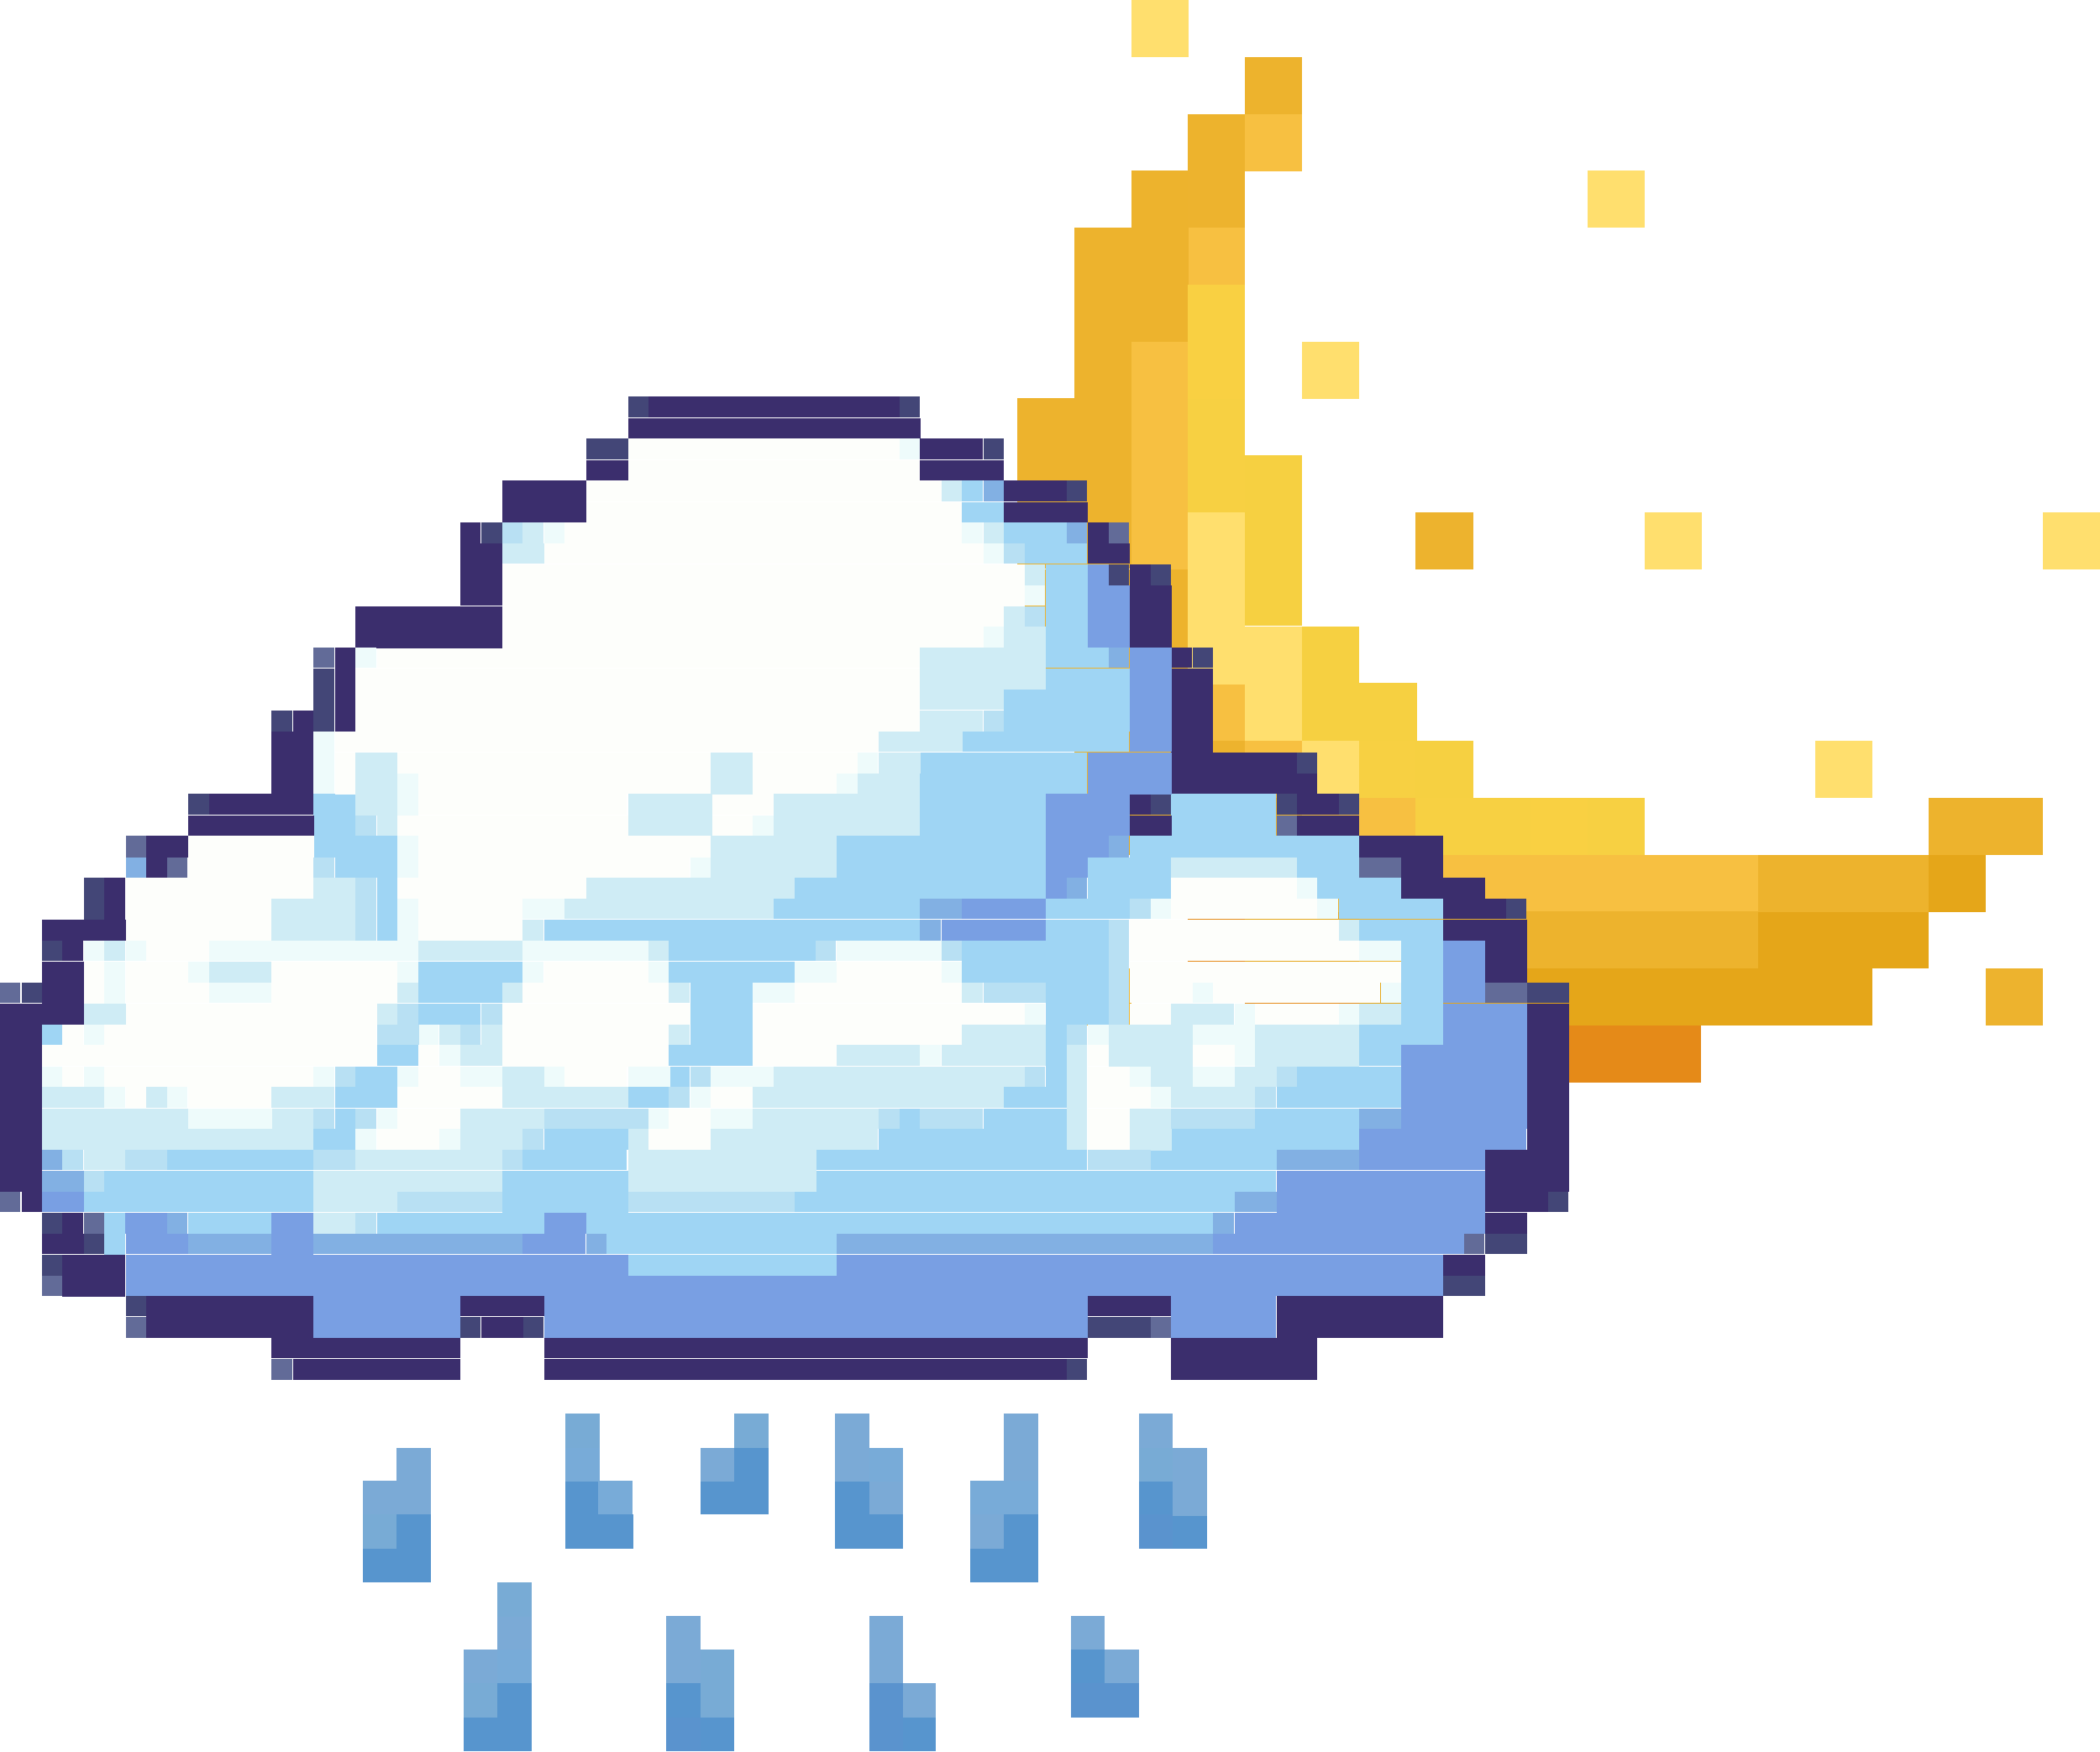
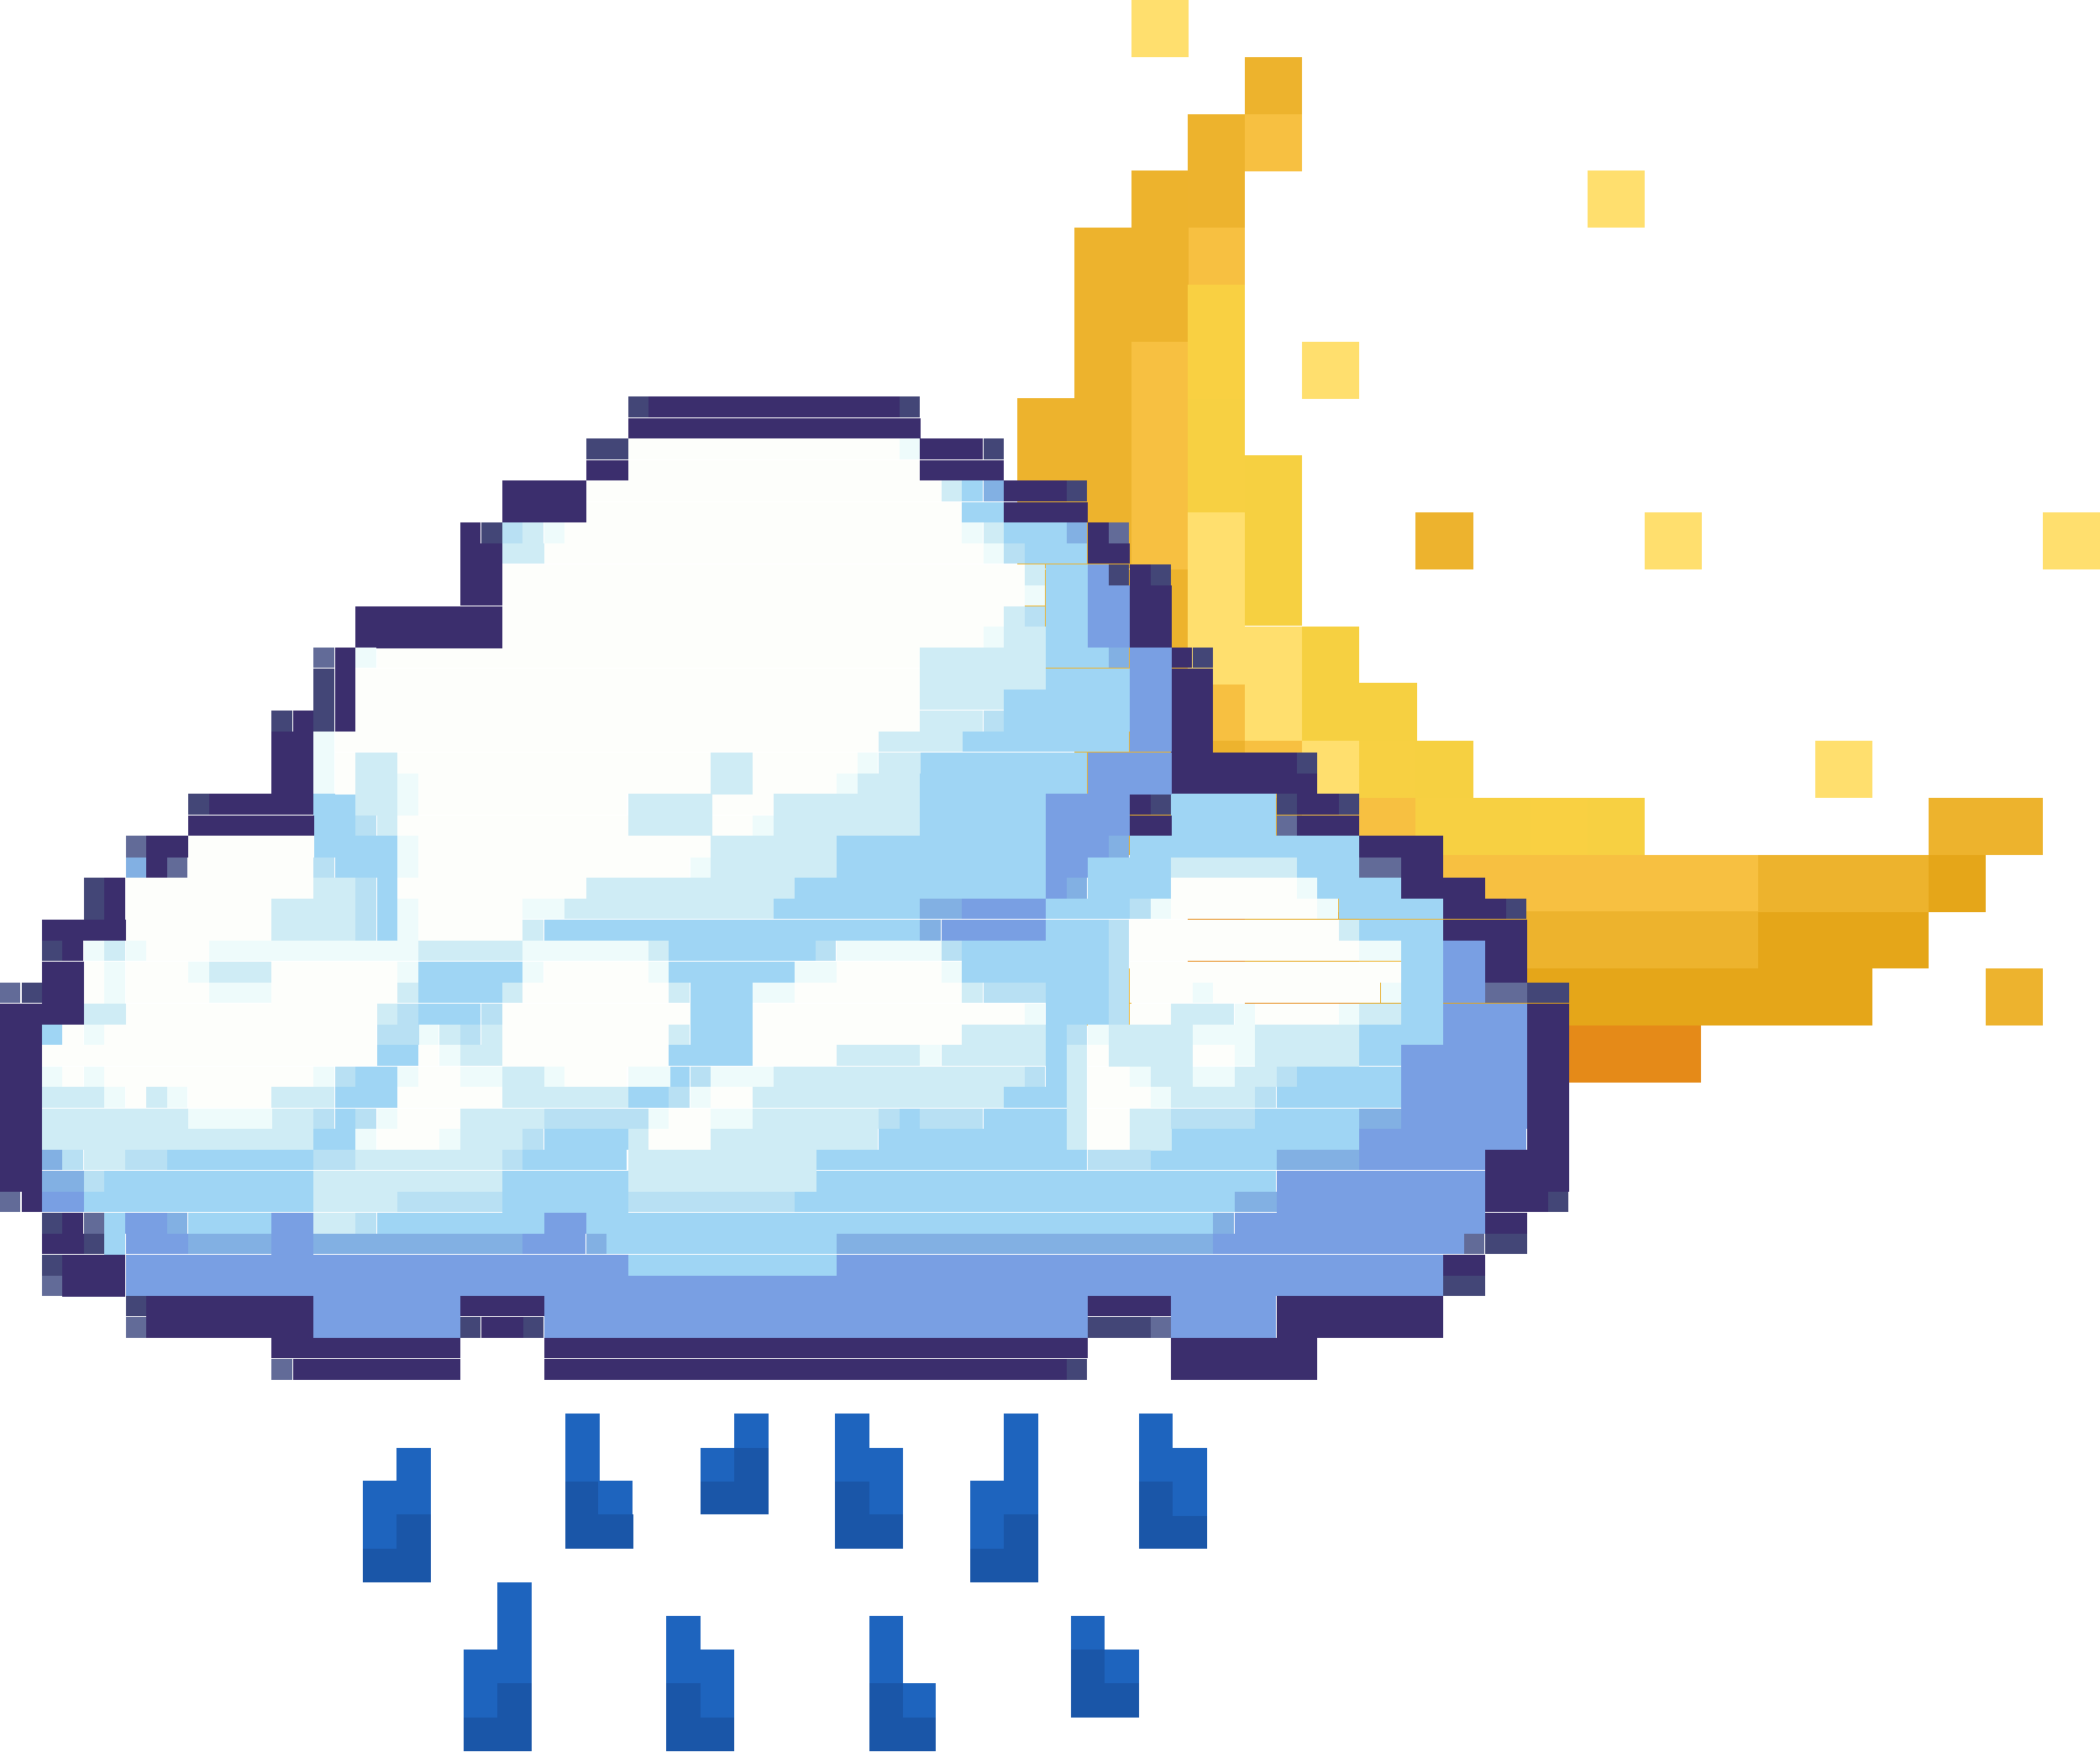
<svg xmlns="http://www.w3.org/2000/svg" viewBox="8.3 2 235.1 196.1" shape-rendering="crispEdges">
  <g>
    <g>
-       <path d="M90.5,164.1h3.8v3.8h-3.8V164.1z M71.6,167.8h3.8v3.8h-3.8V167.8z M86.7,167.8h7.6v3.8h-7.6V167.8z M101.8,167.8h3.8v3.8h-3.8V167.8z M135.8,167.8h3.8v3.8h-3.8V167.8z M52.7,171.6h3.8v3.8h-3.8V171.6z M71.6,171.6h7.6v3.8h-7.6 V171.6z M101.8,171.6h7.6v3.8h-7.6V171.6z M120.7,171.6h3.8v3.8h-3.8V171.6z M139.6,171.6h3.8v3.8h-3.8V171.6z M48.9,175.4h7.6 v3.8h-7.6V175.4z M116.9,175.4h7.6v3.8h-7.6V175.4z M128.2,186.7h3.8v3.8h-3.8V186.7z M64,190.5h3.8v3.8H64V190.5z M82.9,190.5 h3.8v3.8h-3.8V190.5z M60.2,194.3h7.6v3.8h-7.6V194.3z M86.7,194.3h3.8v3.8h-3.8V194.3z M109.3,194.3h3.8v3.8h-3.8V194.3z" fill="rgb(87, 149, 206)" />
-       <path d="M101.8,160.3h3.8v7.6h-3.8V160.3z M120.7,160.3h3.8v7.6h-3.8V160.3z M135.8,160.3h3.8v3.8h-3.8V160.3z M52.7,164.1h3.8v3.8h-3.8V164.1z M86.7,164.1h3.8v3.8h-3.8V164.1z M139.6,164.1h3.8v7.6h-3.8V164.1z M48.9,167.8h7.6v3.8h-7.6 V167.8z M105.6,167.8h3.8v3.8h-3.8V167.8z M105.6,182.9h3.8v7.6h-3.8V182.9z M116.9,171.6h3.8v3.8h-3.8V171.6z M64,182.9h3.8v3.8 H64V182.9z M82.9,182.9h3.8v7.6h-3.8V182.9z M128.2,182.9h3.8v3.8h-3.8V182.9z M60.2,186.7H64v3.8h-3.8V186.7z M132,186.7h3.8v3.8 H132V186.7z M109.3,190.5h3.8v3.8h-3.8V190.5z" fill="rgb(123, 170, 214)" />
-       <path d="M71.6,160.3h3.8v3.8h-3.8V160.3z M90.5,160.3h3.8v3.8h-3.8V160.3z M135.8,164.1h3.8v3.8h-3.8V164.1z M48.9,171.6h3.8v3.8h-3.8V171.6z M64,179.2h3.8v3.8H64V179.2z M86.7,186.7h3.8v7.6h-3.8V186.7z M60.2,190.5H64v3.8h-3.8V190.5z" fill="rgb(120, 171, 213)" />
-       <path d="M71.6,164.1h3.8v3.8h-3.8V164.1z M105.6,164.1h3.8v3.8h-3.8V164.1z M75.3,167.8h3.8v3.8h-3.8V167.8z M116.9,167.8h7.6v3.8h-7.6V167.8z M64,186.7h3.8v3.8H64V186.7z" fill="rgb(120, 171, 216)" />
-       <path d="M135.8,171.6h3.8v3.8h-3.8V171.6z M105.6,190.5h3.8v7.6h-3.8V190.5z M128.2,190.5h7.6v3.8h-7.6V190.5z M82.9,194.3h3.8v3.8h-3.8V194.3z" fill="rgb(90, 147, 206)" />
+       <path d="M90.5,164.1h3.8v3.8h-3.8V164.1z M71.6,167.8h3.8v3.8h-3.8V167.8z M86.7,167.8h7.6v3.8h-7.6V167.8z M101.8,167.8h3.8v3.8h-3.8V167.8z M135.8,167.8h3.8v3.8h-3.8V167.8z M52.7,171.6h3.8v3.8h-3.8V171.6z M71.6,171.6h7.6v3.8h-7.6 V171.6z M101.8,171.6h7.6v3.8h-7.6V171.6z M120.7,171.6h3.8v3.8h-3.8V171.6z M139.6,171.6h3.8v3.8h-3.8V171.6z M48.9,175.4h7.6 v3.8h-7.6V175.4z M116.9,175.4h7.6v3.8h-7.6V175.4z M128.2,186.7h3.8v3.8h-3.8V186.7z M64,190.5h3.8v3.8H64V190.5z M82.9,190.5 h3.8v3.8h-3.8V190.5z M60.2,194.3h7.6v3.8h-7.6V194.3z M86.7,194.3h3.8v3.8h-3.8V194.3z M109.3,194.3h3.8v3.8h-3.8V194.3z" fill="rgb(26, 86, 168)" />
+       <path d="M101.8,160.3h3.8v7.6h-3.8V160.3z M120.7,160.3h3.8v7.6h-3.8V160.3z M135.8,160.3h3.8v3.8h-3.8V160.3z M52.7,164.1h3.8v3.8h-3.8V164.1z M86.7,164.1h3.8v3.8h-3.8V164.1z M139.6,164.1h3.8v7.6h-3.8V164.1z M48.9,167.8h7.6v3.8h-7.6 V167.8z M105.6,167.8h3.8v3.8h-3.8V167.8z M105.6,182.9h3.8v7.6h-3.8V182.9z M116.9,171.6h3.8v3.8h-3.8V171.6z M64,182.9h3.8v3.8 H64V182.9z M82.9,182.9h3.8v7.6h-3.8V182.9z M128.2,182.9h3.8v3.8h-3.8V182.9z M60.2,186.7H64v3.8h-3.8V186.7z M132,186.7h3.8v3.8 H132V186.7z M109.3,190.5h3.8v3.8h-3.8V190.5z" fill="rgb(30, 100, 190)" />
+       <path d="M71.6,160.3h3.8v3.8h-3.8V160.3z M90.5,160.3h3.8v3.8h-3.8V160.3z M135.8,164.1h3.8v3.8h-3.8V164.1z M48.9,171.6h3.8v3.8h-3.8V171.6z M64,179.2h3.8v3.8H64V179.2z M86.7,186.7h3.8v7.6h-3.8V186.7z M60.2,190.5H64v3.8h-3.8V190.5z" fill="rgb(30, 100, 190)" />
+       <path d="M71.6,164.1h3.8v3.8h-3.8V164.1z M105.6,164.1h3.8v3.8h-3.8V164.1z M75.3,167.8h3.8v3.8h-3.8V167.8z M116.9,167.8h7.6v3.8h-7.6V167.8z M64,186.7h3.8v3.8H64V186.7z" fill="rgb(30, 100, 190)" />
+       <path d="M135.8,171.6h3.8v3.8h-3.8V171.6z M105.6,190.5h3.8v7.6h-3.8V190.5z M128.2,190.5h7.6v3.8h-7.6V190.5z M82.9,194.3h3.8v3.8h-3.8V194.3z" fill="rgb(26, 86, 168)" />
    </g>
  </g>
  <g>
    <path d="M147.7,14.8h6.4v6.4h-6.4V14.8z M147.7,84.9h6.4v6.4h-6.4V84.9z M141.3,27.5h6.4v6.4h-6.4V27.5z M141.3,78.5 h6.4v6.4h-6.4V78.5z M135,40.3h6.4v25.5H135V40.3z M154.1,91.3h12.8v6.4h-12.8V91.3z M166.8,97.7h38.3v6.4h-38.3V97.7z" fill="rgb(247, 192, 65)" />
    <path d="M128.6,91.3h6.4v6.4h-6.4V91.3z M135,97.7h12.8v6.4H135V97.7z M224.2,97.7h6.4v6.4h-6.4V97.7z M147.7,104h12.8 v6.4h-12.8V104z M205.1,104h19.1v6.4h-19.1V104z M160.5,110.4h57.4v6.4h-57.4V110.4z" fill="rgb(229, 166, 25)" />
    <path d="M135,2h6.4v6.4H135V2z M186,21.1h6.4v6.4H186V21.1z M154.1,40.3h6.4v6.4h-6.4V40.3z M154.1,84.9h6.4v6.4h-6.4 V84.9z M141.3,59.4h6.4v12.8h-6.4V59.4z M192.4,59.4h6.4v6.4h-6.4V59.4z M237,59.4h6.4v6.4H237V59.4z M141.3,72.2h12.8v6.4h-12.8 V72.2z M147.7,78.5h6.4v6.4h-6.4V78.5z M211.5,84.9h6.4v6.4h-6.4V84.9z" fill="rgb(255, 223, 110)" />
    <path d="M147.7,8.4h6.4v6.4h-6.4V8.4z M141.3,14.8h6.4v6.4h-6.4V14.8z M135,21.1h6.4v6.4H135V21.1z M128.6,27.5h12.8 v12.8h-12.8V27.5z M128.6,78.5h12.8v12.8h-12.8V78.5z M128.6,40.3h6.4v6.4h-6.4V40.3z M122.2,46.6H135v19.1h-12.8V46.6z M122.2,65.8h19.1v12.8h-19.1V65.8z M135,91.3h12.8v6.4H135V91.3z M224.2,91.3H237v6.4h-12.8V91.3z M147.7,97.7h12.8v6.4h-12.8 V97.7z M205.1,97.7h19.1v6.4h-19.1V97.7z M160.5,104h44.6v6.4h-44.6V104z" fill="rgb(237, 179, 45)" />
    <path d="M141.3,104h6.4v6.4h-6.4V104z M147.7,110.4h12.8v6.4h-12.8V110.4z M166.8,116.8h31.9v6.4h-31.9V116.8z" fill="rgb(229, 138, 24)" />
    <path d="M141.3,46.6h6.4v12.8h-6.4V46.6z M160.5,84.9h6.4v6.4h-6.4V84.9z M166.8,91.3h12.8v6.4h-12.8V91.3z M186,91.3 h6.4v6.4H186V91.3z" fill="rgb(247, 208, 66)" />
    <path d="M147.7,53h6.4v19.1h-6.4V53z M154.1,72.2h6.4v6.4h-6.4V72.2z M154.1,78.5h12.8v6.4h-12.8V78.5z M166.8,84.9 h6.4v6.4h-6.4V84.9z" fill="rgb(246, 208, 65)" />
    <path d="M141.3,33.9h6.4v12.8h-6.4V33.9z M179.6,91.3h6.4v6.4h-6.4V91.3z" fill="rgb(249, 208, 66)" />
    <path d="M230.6,110.4h6.4v6.4h-6.4V110.4z M141.3,21.1h6.4v6.4h-6.4V21.1z M141.3,84.9h6.4v6.4h-6.4V84.9z M166.8,59.4h6.4v6.4h-6.4V59.4z M147.7,91.3h6.4v6.4h-6.4V91.3z M160.5,97.7h6.4v6.4h-6.4V97.7z M128.6,110.4h6.4v6.4h-6.4V110.4z " fill="rgb(237, 179, 46)" />
  </g>
  <g>
    <path d="M116,55.8h2.3v2.3H116V55.8z M116,58.2h4.7v2.3H116V58.2z M120.7,60.5h7v2.3h-7V60.5z M120.7,123.7h7v2.3h-7 V123.7z M123,62.8h7v2.3h-7V62.8z M125.4,65.2h4.7v9.4h-4.7V65.2z M125.4,74.5h7v2.3h-7V74.5z M125.4,105h7v2.3h-7V105z M125.4,112 h7v4.7h-7V112z M125.4,76.9h9.4v2.3h-9.4V76.9z M125.4,102.6h9.4v2.3h-9.4V102.6z M120.7,79.2h14.1v4.7h-14.1V79.2z M116,83.9h18.7 v2.3H116V83.9z M111.3,86.3h18.7v4.7h-18.7V86.3z M43.4,90.9h4.7v4.7h-4.7V90.9z M43.4,128.4h4.7v2.3h-4.7V128.4z M111.3,90.9h14.1 v4.7h-14.1V90.9z M139.4,90.9h11.7v4.7h-11.7V90.9z M43.4,95.6h9.4V98h-9.4V95.6z M102,95.6h23.4v4.7H102V95.6z M134.8,95.6h25.8 V98h-25.8V95.6z M45.8,98h7v2.3h-7V98z M45.8,123.7h7v2.3h-7V123.7z M130.1,98h9.4v4.7h-9.4V98z M153.5,98h7v2.3h-7V98z M50.5,100.3h2.3v7h-2.3V100.3z M97.3,100.3h28.1v2.3H97.3V100.3z M155.8,100.3h9.4v2.3h-9.4V100.3z M94.9,102.6h16.4v2.3H94.9 V102.6z M158.2,102.6h11.7v2.3h-11.7V102.6z M69.2,105h42.2v2.3H69.2V105z M160.5,105h9.4v2.3h-9.4V105z M160.5,116.7h9.4v2.3h-9.4 V116.7z M83.2,107.3h16.4v2.3H83.2V107.3z M116,107.3h16.4v4.7H116V107.3z M165.2,107.3h4.7v9.4h-4.7V107.3z M55.1,109.7h11.7v2.3 H55.1V109.7z M83.2,109.7h14.1v2.3H83.2V109.7z M55.1,112h9.4v2.3h-9.4V112z M85.6,112h7v7h-7V112z M55.1,114.4h7v2.3h-7V114.4z M13,116.7h2.3v2.3H13V116.7z M125.4,116.7h2.3v7h-2.3V116.7z M50.5,119h4.7v2.3h-4.7V119z M83.2,119h9.4v2.3h-9.4V119z M160.5,119 h4.7v2.3h-4.7V119z M48.1,121.4h4.7v2.3h-4.7V121.4z M83.2,121.4h2.3v2.3h-2.3V121.4z M153.5,121.4h11.7v2.3h-11.7V121.4z M78.6,123.7h4.7v2.3h-4.7V123.7z M151.2,123.7h14.1v2.3h-14.1V123.7z M45.8,126.1h2.3v2.3h-2.3V126.1z M109,126.1h2.3v2.3H109 V126.1z M118.4,126.1h9.4v2.3h-9.4V126.1z M148.8,126.1h11.7v2.3h-11.7V126.1z M69.2,128.4h9.4v2.3h-9.4V128.4z M106.7,128.4h21.1 v2.3h-21.1V128.4z M139.4,128.4h21.1v2.3h-21.1V128.4z M27,130.7h16.4v2.3H27V130.7z M66.8,130.7h11.7v2.3H66.8V130.7z M99.6,130.7 h30.4v2.3H99.6V130.7z M137.1,130.7h14.1v2.3h-14.1V130.7z M20,133.1h23.4v2.3H20V133.1z M64.5,133.1h14.1v4.7H64.5V133.1z M99.6,133.1h51.5v2.3H99.6V133.1z M17.7,135.4h25.8v2.3H17.7V135.4z M97.3,135.4h49.2v2.3H97.3V135.4z M20,137.8h2.3v4.7H20V137.8 z M29.4,137.8h9.4v2.3h-9.4V137.8z M50.5,137.8h18.7v2.3H50.5V137.8z M73.9,137.8h70.3v2.3H73.9V137.8z M76.2,140.1H102v2.3H76.2 V140.1z M78.6,142.5H102v2.3H78.6V142.5z" fill="rgb(159, 213, 244)" />
    <path d="M78.6,46.4h2.3v2.3h-2.3V46.4z M109,46.4h2.3v2.3H109V46.4z M73.9,51.1h4.7v2.3h-4.7V51.1z M118.4,51.1h2.3 v2.3h-2.3V51.1z M127.7,55.8h2.3v2.3h-2.3V55.8z M127.7,154.2h2.3v2.3h-2.3V154.2z M62.2,60.5h2.3v2.3h-2.3V60.5z M132.4,65.2h2.3 v2.3h-2.3V65.2z M137.1,65.2h2.3v2.3h-2.3V65.2z M137.1,90.9h2.3v2.3h-2.3V90.9z M141.8,74.5h2.3v2.3h-2.3V74.5z M43.4,76.9h2.3v7 h-2.3V76.9z M38.7,81.6h2.3v2.3h-2.3V81.6z M153.5,86.3h2.3v2.3h-2.3V86.3z M29.4,90.9h2.3v2.3h-2.3V90.9z M151.2,90.9h2.3v2.3 h-2.3V90.9z M158.2,90.9h2.3v2.3h-2.3V90.9z M17.7,100.3H20v4.7h-2.3V100.3z M17.7,140.1H20v2.3h-2.3V140.1z M176.9,102.6h2.3v2.3 h-2.3V102.6z M13,107.3h2.3v2.3H13V107.3z M13,137.8h2.3v2.3H13V137.8z M13,142.5h2.3v2.3H13V142.5z M10.6,112H13v2.3h-2.3V112z M179.3,112h4.7v2.3h-4.7V112z M181.6,135.4h2.3v2.3h-2.3V135.4z M174.6,140.1h4.7v2.3h-4.7V140.1z M169.9,144.8h4.7v2.3h-4.7 V144.8z M22.4,147.1h2.3v2.3h-2.3V147.1z M59.8,149.5h2.3v2.3h-2.3V149.5z M66.8,149.5h2.3v2.3h-2.3V149.5z M130.1,149.5h7v2.3h-7 V149.5z" fill="rgb(67, 70, 119)" />
    <path d="M78.6,51.1H109v2.3H78.6V51.1z M78.6,53.5h32.8v2.3H78.6V53.5z M73.9,55.8h39.8v2.3H73.9V55.8z M73.9,58.2 H116v2.3H73.9V58.2z M71.5,60.5H116v2.3H71.5V60.5z M69.2,62.8h49.2v2.3H69.2V62.8z M64.5,65.2H123v4.7H64.5V65.2z M64.5,69.9h56.2 v2.3H64.5V69.9z M64.5,72.2h53.9v2.3H64.5V72.2z M50.5,74.5h60.9v2.3H50.5V74.5z M48.1,76.9h63.2v7H48.1V76.9z M45.8,83.9h60.9v2.3 H45.8V83.9z M45.8,86.3h2.3v4.7h-2.3V86.3z M52.8,86.3h35.1v2.3H52.8V86.3z M92.6,86.3h11.7v2.3H92.6V86.3z M55.1,88.6h32.8v2.3 H55.1V88.6z M55.1,95.6h32.8V98H55.1V95.6z M92.6,88.6h9.4v2.3h-9.4V88.6z M92.6,119h9.4v2.3h-9.4V119z M55.1,90.9h23.4v2.3H55.1 V90.9z M87.9,90.9h7v2.3h-7V90.9z M52.8,93.3h25.8v2.3H52.8V93.3z M87.9,93.3h4.7v2.3h-4.7V93.3z M87.9,123.7h4.7v2.3h-4.7V123.7z M29.4,95.6h14.1v4.7H29.4V95.6z M55.1,98h30.4v2.3H55.1V98z M22.4,100.3h21.1v2.3H22.4V100.3z M52.8,100.3h21.1v2.3H52.8V100.3z M139.4,100.3h14.1v2.3h-14.1V100.3z M22.4,102.6h16.4v4.7H22.4V102.6z M55.1,102.6h11.7v4.7H55.1V102.6z M139.4,102.6h16.4v2.3 h-16.4V102.6z M134.8,105h23.4v2.3h-23.4V105z M24.7,107.3h7v2.3h-7V107.3z M134.8,107.3h25.8v2.3h-25.8V107.3z M17.7,109.7H20v4.7 h-2.3V109.7z M22.4,109.7h7v2.3h-7V109.7z M38.7,109.7h14.1v4.7H38.7V109.7z M69.2,109.7h11.7v2.3H69.2V109.7z M102,109.7h11.7v2.3 H102V109.7z M134.8,109.7h30.4v2.3h-30.4V109.7z M22.4,112h9.4v2.3h-9.4V112z M66.8,112h16.4v2.3H66.8V112z M97.3,112H116v2.3H97.3 V112z M134.8,112h7v2.3h-7V112z M144.1,112h18.7v2.3h-18.7V112z M22.4,114.4h28.1v2.3H22.4V114.4z M64.5,114.4h21.1v2.3H64.5V114.4 z M92.6,114.4H123v2.3H92.6V114.4z M134.8,114.4h4.7v2.3h-4.7V114.4z M148.8,114.4h9.4v2.3h-9.4V114.4z M15.3,116.7h2.3v2.3h-2.3 V116.7z M15.3,121.4h2.3v2.3h-2.3V121.4z M20,116.7h30.4v2.3H20V116.7z M64.5,116.7h18.7v4.7H64.5V116.7z M92.6,116.7H116v2.3H92.6 V116.7z M13,119h37.5v2.3H13V119z M55.1,119h2.3v2.3h-2.3V119z M130.1,119h2.3v2.3h-2.3V119z M141.8,119h4.7v2.3h-4.7V119z M20,121.4h23.4v2.3H20V121.4z M55.1,121.4h4.7v2.3h-4.7V121.4z M71.5,121.4h7v2.3h-7V121.4z M130.1,121.4h4.7v2.3h-4.7V121.4z M130.1,126.1h4.7v4.7h-4.7V126.1z M22.4,123.7h2.3v2.3h-2.3V123.7z M29.4,123.7h9.4v2.3h-9.4V123.7z M52.8,123.7h11.7v2.3H52.8 V123.7z M130.1,123.7h7v2.3h-7V123.7z M52.8,126.1h7v2.3h-7V126.1z M83.2,126.1h4.7v2.3h-4.7V126.1z M50.5,128.4h7v2.3h-7V128.4z M80.9,128.4h7v2.3h-7V128.4z" fill="rgb(253, 254, 251)" />
    <path d="M118.4,55.8h2.3v2.3h-2.3V55.8z M127.7,60.5h2.3v2.3h-2.3V60.5z M127.7,100.3h2.3v2.3h-2.3V100.3z M132.4,74.5h2.3v2.3h-2.3V74.5z M132.4,95.6h2.3V98h-2.3V95.6z M22.4,98h2.3v2.3h-2.3V98z M111.3,102.6h4.7v2.3h-4.7V102.6z M111.3,105h2.3v2.3h-2.3V105z M160.5,126.1h4.7v2.3h-4.7V126.1z M13,130.7h2.3v2.3H13V130.7z M151.2,130.7h9.4v2.3h-9.4V130.7z M13,133.1h4.7v2.3H13V133.1z M146.5,135.4h4.7v2.3h-4.7V135.4z M27,137.8h2.3v2.3H27V137.8z M144.1,137.8h2.3v2.3h-2.3V137.8z M29.4,140.1h9.4v2.3h-9.4V140.1z M43.4,140.1h23.4v2.3H43.4V140.1z M73.9,140.1h2.3v2.3h-2.3V140.1z M102,140.1h42.2v2.3H102 V140.1z" fill="rgb(130, 176, 227)" />
    <path d="M113.7,55.8h2.3v2.3h-2.3V55.8z M66.8,60.5h2.3v2.3h-2.3V60.5z M66.8,105h2.3v2.3h-2.3V105z M118.4,60.5h2.3 v2.3h-2.3V60.5z M64.5,62.8h4.7v2.3h-4.7V62.8z M64.5,121.4h4.7v2.3h-4.7V121.4z M123,65.2h2.3v2.3H123V65.2z M120.7,69.9h2.3v2.3 h-2.3V69.9z M120.7,72.2h4.7v2.3h-4.7V72.2z M111.3,74.5h14.1v4.7h-14.1V74.5z M111.3,79.2h9.4v2.3h-9.4V79.2z M111.3,81.6h7v2.3 h-7V81.6z M106.7,83.9h9.4v2.3h-9.4V83.9z M48.1,86.3h4.7v7h-4.7V86.3z M87.9,86.3h4.7v4.7h-4.7V86.3z M106.7,86.3h4.7v2.3h-4.7 V86.3z M104.3,88.6h7v2.3h-7V88.6z M78.6,90.9h9.4v4.7h-9.4V90.9z M94.9,90.9h16.4v4.7H94.9V90.9z M50.5,93.3h2.3v2.3h-2.3V93.3z M50.5,114.4h2.3v2.3h-2.3V114.4z M87.9,95.6H102v4.7H87.9V95.6z M139.4,98h14.1v2.3h-14.1V98z M43.4,100.3h4.7v2.3h-4.7V100.3z M43.4,137.8h4.7v2.3h-4.7V137.8z M73.9,100.3h23.4v2.3H73.9V100.3z M38.7,102.6h9.4v4.7h-9.4V102.6z M71.5,102.6h23.4v2.3H71.5 V102.6z M158.2,105h2.3v2.3h-2.3V105z M20,107.3h2.3v2.3H20V107.3z M55.1,107.3h11.7v2.3H55.1V107.3z M80.9,107.3h2.3v2.3h-2.3 V107.3z M31.7,109.7h7v2.3h-7V109.7z M52.8,112h2.3v2.3h-2.3V112z M64.5,112h2.3v2.3h-2.3V112z M83.2,112h2.3v2.3h-2.3V112z M83.2,116.7h2.3v2.3h-2.3V116.7z M116,112h2.3v2.3H116V112z M17.7,114.4h4.7v2.3h-4.7V114.4z M17.7,130.7h4.7v2.3h-4.7V130.7z M139.4,114.4h7v2.3h-7V114.4z M160.5,114.4h4.7v2.3h-4.7V114.4z M57.5,116.7h2.3v2.3h-2.3V116.7z M62.2,116.7h2.3v2.3h-2.3V116.7z M116,116.7h9.4v2.3H116V116.7z M132.4,116.7h9.4v4.7h-9.4V116.7z M148.8,116.7h11.7v4.7h-11.7V116.7z M59.8,119h4.7v2.3h-4.7V119z M102,119h9.4v2.3H102V119z M113.7,119h11.7v2.3h-11.7V119z M127.7,119h2.3v11.7h-2.3V119z M94.9,121.4H123v2.3H94.9V121.4z M137.1,121.4h4.7v2.3h-4.7V121.4z M146.5,121.4h4.7v2.3h-4.7V121.4z M13,123.7h7v2.3h-7V123.7z M24.7,123.7H27v2.3h-2.3V123.7z M38.7,123.7h7v2.3h-7V123.7z M64.5,123.7h14.1v2.3H64.5V123.7z M92.6,123.7h28.1v2.3H92.6V123.7z M139.4,123.7h9.4v2.3h-9.4V123.7 z M13,126.1h16.4v2.3H13V126.1z M38.7,126.1h4.7v2.3h-4.7V126.1z M59.8,126.1h9.4v2.3h-9.4V126.1z M92.6,126.1h14.1v2.3H92.6V126.1 z M134.8,126.1h4.7v4.7h-4.7V126.1z M13,128.4h30.4v2.3H13V128.4z M59.8,128.4h7v2.3h-7V128.4z M78.6,128.4h2.3v2.3h-2.3V128.4z M87.9,128.4h18.7v2.3H87.9V128.4z M48.1,130.7h16.4v2.3H48.1V130.7z M78.6,130.7h21.1v4.7H78.6V130.7z M43.4,133.1h21.1v2.3H43.4 V133.1z M43.4,135.4h9.4v2.3h-9.4V135.4z" fill="rgb(207, 236, 245)" />
    <path d="M80.9,46.4H109v2.3H80.9V46.4z M78.6,48.8h32.8v2.3H78.6V48.8z M111.3,51.1h7v2.3h-7V51.1z M73.9,53.5h4.7 v2.3h-4.7V53.5z M111.3,53.5h9.4v2.3h-9.4V53.5z M64.5,55.8h9.4v4.7h-9.4V55.8z M120.7,55.8h7v2.3h-7V55.8z M120.7,58.2h9.4v2.3 h-9.4V58.2z M59.8,60.5h2.3v2.3h-2.3V60.5z M130.1,60.5h2.3v2.3h-2.3V60.5z M59.8,62.8h4.7v7h-4.7V62.8z M130.1,62.8h4.7v2.3h-4.7 V62.8z M134.8,65.2h2.3v2.3h-2.3V65.2z M134.8,90.9h2.3v2.3h-2.3V90.9z M134.8,67.5h4.7v7h-4.7V67.5z M134.8,93.3h4.7v2.3h-4.7 V93.3z M48.1,69.9h16.4v4.7H48.1V69.9z M45.8,74.5h2.3v9.4h-2.3V74.5z M139.4,74.5h2.3v2.3h-2.3V74.5z M139.4,76.9h4.7v9.4h-4.7 V76.9z M41.1,81.6h2.3v2.3h-2.3V81.6z M38.7,83.9h4.7v7h-4.7V83.9z M139.4,86.3h14.1v2.3h-14.1V86.3z M139.4,88.6h16.4v2.3h-16.4 V88.6z M139.4,151.8h16.4v4.7h-16.4V151.8z M31.7,90.9h11.7v2.3H31.7V90.9z M153.5,90.9h4.7v2.3h-4.7V90.9z M29.4,93.3h14.1v2.3 H29.4V93.3z M153.5,93.3h7v2.3h-7V93.3z M24.7,95.6h4.7V98h-4.7V95.6z M160.5,95.6h9.4V98h-9.4V95.6z M24.7,98H27v2.3h-2.3V98z M165.2,98h4.7v2.3h-4.7V98z M20,100.3h2.3v4.7H20V100.3z M165.2,100.3h9.4v2.3h-9.4V100.3z M169.9,102.6h7v2.3h-7V102.6z M13,105 h9.4v2.3H13V105z M169.9,105h9.4v2.3h-9.4V105z M15.3,107.3h2.3v2.3h-2.3V107.3z M15.3,137.8h2.3v2.3h-2.3V137.8z M174.6,107.3h4.7 v4.7h-4.7V107.3z M174.6,137.8h4.7v2.3h-4.7V137.8z M13,109.7h4.7v4.7H13V109.7z M13,140.1h4.7v2.3H13V140.1z M8.3,114.4h9.4v2.3 H8.3V114.4z M179.3,114.4h4.7v16.4h-4.7V114.4z M8.3,116.7H13v18.7H8.3V116.7z M174.6,130.7h9.4v4.7h-9.4V130.7z M10.6,135.4H13 v2.3h-2.3V135.4z M174.6,135.4h7v2.3h-7V135.4z M15.3,142.5h7v4.7h-7V142.5z M169.9,142.5h4.7v2.3h-4.7V142.5z M24.7,147.1h18.7 v4.7H24.7V147.1z M59.8,147.1h9.4v2.3h-9.4V147.1z M130.1,147.1h9.4v2.3h-9.4V147.1z M151.2,147.1h18.7v4.7h-18.7V147.1z M62.2,149.5h4.7v2.3h-4.7V149.5z M38.7,151.8h21.1v2.3H38.7V151.8z M69.2,151.8h60.9v2.3H69.2V151.8z M41.1,154.2h18.7v2.3H41.1 V154.2z M69.2,154.2h58.5v2.3H69.2V154.2z" fill="rgb(59, 46, 109)" />
    <path d="M132.4,60.5h2.3v2.3h-2.3V60.5z M43.4,74.5h2.3v2.3h-2.3V74.5z M151.2,93.3h2.3v2.3h-2.3V93.3z M22.4,95.6 h2.3V98h-2.3V95.6z M22.4,149.5h2.3v2.3h-2.3V149.5z M27,98h2.3v2.3H27V98z M160.5,98h4.7v2.3h-4.7V98z M8.3,112h2.3v2.3H8.3V112z M8.3,135.4h2.3v2.3H8.3V135.4z M174.6,112h4.7v2.3h-4.7V112z M17.7,137.8H20v2.3h-2.3V137.8z M172.2,140.1h2.3v2.3h-2.3V140.1z M13,144.8h2.3v2.3H13V144.8z M137.1,149.5h2.3v2.3h-2.3V149.5z M38.7,154.2h2.3v2.3h-2.3V154.2z" fill="rgb(98, 107, 152)" />
    <path d="M109,51.1h2.3v2.3H109V51.1z M69.2,60.5h2.3v2.3h-2.3V60.5z M69.2,121.4h2.3v2.3h-2.3V121.4z M116,60.5h2.3 v2.3H116V60.5z M118.4,62.8h2.3v2.3h-2.3V62.8z M118.4,72.2h2.3v2.3h-2.3V72.2z M123,67.5h2.3v2.3H123V67.5z M123,114.4h2.3v2.3 H123V114.4z M48.1,74.5h2.3v2.3h-2.3V74.5z M48.1,128.4h2.3v2.3h-2.3V128.4z M43.4,83.9h2.3v7h-2.3V83.9z M43.4,121.4h2.3v2.3h-2.3 V121.4z M104.3,86.3h2.3v2.3h-2.3V86.3z M52.8,88.6h2.3v4.7h-2.3V88.6z M52.8,95.6h2.3v4.7h-2.3V95.6z M52.8,102.6h2.3v4.7h-2.3 V102.6z M52.8,109.7h2.3v2.3h-2.3V109.7z M52.8,121.4h2.3v2.3h-2.3V121.4z M102,88.6h2.3v2.3H102V88.6z M92.6,93.3h2.3v2.3h-2.3 V93.3z M85.6,98h2.3v2.3h-2.3V98z M85.6,123.7h2.3v2.3h-2.3V123.7z M153.5,100.3h2.3v2.3h-2.3V100.3z M66.8,102.6h4.7v2.3h-4.7 V102.6z M137.1,102.6h2.3v2.3h-2.3V102.6z M137.1,123.7h2.3v2.3h-2.3V123.7z M155.8,102.6h2.3v2.3h-2.3V102.6z M17.7,107.3H20v2.3 h-2.3V107.3z M17.7,116.7H20v2.3h-2.3V116.7z M17.7,121.4H20v2.3h-2.3V121.4z M22.4,107.3h2.3v2.3h-2.3V107.3z M31.7,107.3h23.4 v2.3H31.7V107.3z M66.8,107.3h14.1v2.3H66.8V107.3z M102,107.3h11.7v2.3H102V107.3z M160.5,107.3h4.7v2.3h-4.7V107.3z M20,109.7 h2.3v4.7H20V109.7z M20,123.7h2.3v2.3H20V123.7z M29.4,109.7h2.3v2.3h-2.3V109.7z M66.8,109.7h2.3v2.3h-2.3V109.7z M80.9,109.7h2.3 v2.3h-2.3V109.7z M80.9,126.1h2.3v2.3h-2.3V126.1z M97.3,109.7h4.7v2.3h-4.7V109.7z M113.7,109.7h2.3v2.3h-2.3V109.7z M31.7,112h7 v2.3h-7V112z M92.6,112h4.7v2.3h-4.7V112z M141.8,112h2.3v2.3h-2.3V112z M162.9,112h2.3v2.3h-2.3V112z M146.5,114.4h2.3v2.3h-2.3 V114.4z M146.5,119h2.3v2.3h-2.3V119z M158.2,114.4h2.3v2.3h-2.3V114.4z M55.1,116.7h2.3v2.3h-2.3V116.7z M130.1,116.7h2.3v2.3 h-2.3V116.7z M141.8,116.7h7v2.3h-7V116.7z M57.5,119h2.3v2.3h-2.3V119z M57.5,128.4h2.3v2.3h-2.3V128.4z M111.3,119h2.3v2.3h-2.3 V119z M13,121.4h2.3v2.3H13V121.4z M59.8,121.4h4.7v2.3h-4.7V121.4z M78.6,121.4h4.7v2.3h-4.7V121.4z M87.9,121.4h7v2.3h-7V121.4z M134.8,121.4h2.3v2.3h-2.3V121.4z M141.8,121.4h4.7v2.3h-4.7V121.4z M27,123.7h2.3v2.3H27V123.7z M29.4,126.1h9.4v2.3h-9.4V126.1z M50.5,126.1h2.3v2.3h-2.3V126.1z M87.9,126.1h4.7v2.3h-4.7V126.1z" fill="rgb(238, 251, 251)" />
    <path d="M130.1,65.2h2.3v2.3h-2.3V65.2z M130.1,67.5h4.7v7h-4.7V67.5z M134.8,74.5h4.7v11.7h-4.7V74.5z M130.1,86.3 h9.4v4.7h-9.4V86.3z M125.4,90.9h9.4v4.7h-9.4V90.9z M125.4,95.6h7V98h-7V95.6z M125.4,98h4.7v2.3h-4.7V98z M125.4,100.3h2.3v2.3 h-2.3V100.3z M116,102.6h9.4v2.3H116V102.6z M113.7,105h11.7v2.3h-11.7V105z M169.9,107.3h4.7v7h-4.7V107.3z M169.9,114.4h9.4v4.7 h-9.4V114.4z M165.2,119h14.1v9.4h-14.1V119z M160.5,128.4h18.7v2.3h-18.7V128.4z M160.5,130.7h14.1v2.3h-14.1V130.7z M151.2,133.1 h23.4v4.7h-23.4V133.1z M13,135.4h4.7v2.3H13V135.4z M22.4,137.8H27v2.3h-4.7V137.8z M38.7,137.8h4.7v4.7h-4.7V137.8z M69.2,137.8 h4.7v2.3h-4.7V137.8z M146.5,137.8h28.1v2.3h-28.1V137.8z M22.4,140.1h7v2.3h-7V140.1z M66.8,140.1h7v2.3h-7V140.1z M144.1,140.1 h28.1v2.3h-28.1V140.1z M22.4,142.5h56.2v2.3H22.4V142.5z M102,142.5h67.9v2.3H102V142.5z M22.4,144.8h147.5v2.3H22.4V144.8z M43.4,147.1h16.4v4.7H43.4V147.1z M69.2,147.1h60.9v4.7H69.2V147.1z M139.4,147.1h11.7v4.7h-11.7V147.1z" fill="rgb(121, 159, 227)" />
    <path d="M64.5,60.5h2.3v2.3h-2.3V60.5z M64.5,130.7h2.3v2.3h-2.3V130.7z M120.7,62.8h2.3v2.3h-2.3V62.8z M123,69.9 h2.3v2.3H123V69.9z M123,121.4h2.3v2.3H123V121.4z M118.4,81.6h2.3v2.3h-2.3V81.6z M48.1,93.3h2.3v2.3h-2.3V93.3z M48.1,100.3h2.3 v7h-2.3V100.3z M48.1,126.1h2.3v2.3h-2.3V126.1z M48.1,137.8h2.3v2.3h-2.3V137.8z M43.4,98h2.3v2.3h-2.3V98z M43.4,126.1h2.3v2.3 h-2.3V126.1z M134.8,102.6h2.3v2.3h-2.3V102.6z M132.4,105h2.3v11.7h-2.3V105z M99.6,107.3h2.3v2.3h-2.3V107.3z M113.7,107.3h2.3 v2.3h-2.3V107.3z M118.4,112h7v2.3h-7V112z M52.8,114.4h2.3v2.3h-2.3V114.4z M62.2,114.4h2.3v2.3h-2.3V114.4z M50.5,116.7h4.7v2.3 h-4.7V116.7z M59.8,116.7h2.3v2.3h-2.3V116.7z M127.7,116.7h2.3v2.3h-2.3V116.7z M45.8,121.4h2.3v2.3h-2.3V121.4z M85.6,121.4h2.3 v2.3h-2.3V121.4z M151.2,121.4h2.3v2.3h-2.3V121.4z M83.2,123.7h2.3v2.3h-2.3V123.7z M148.8,123.7h2.3v2.3h-2.3V123.7z M69.2,126.1 h11.7v2.3H69.2V126.1z M106.7,126.1h2.3v2.3h-2.3V126.1z M111.3,126.1h7v2.3h-7V126.1z M139.4,126.1h9.4v2.3h-9.4V126.1z M66.8,128.4h2.3v2.3h-2.3V128.4z M15.3,130.7h2.3v2.3h-2.3V130.7z M22.4,130.7H27v2.3h-4.7V130.7z M43.4,130.7h4.7v2.3h-4.7V130.7 z M130.1,130.7h7v2.3h-7V130.7z M17.7,133.1H20v2.3h-2.3V133.1z M52.8,135.4h11.7v2.3H52.8V135.4z M78.6,135.4h18.7v2.3H78.6V135.4 z" fill="rgb(184, 224, 243)" />
  </g>
</svg>
